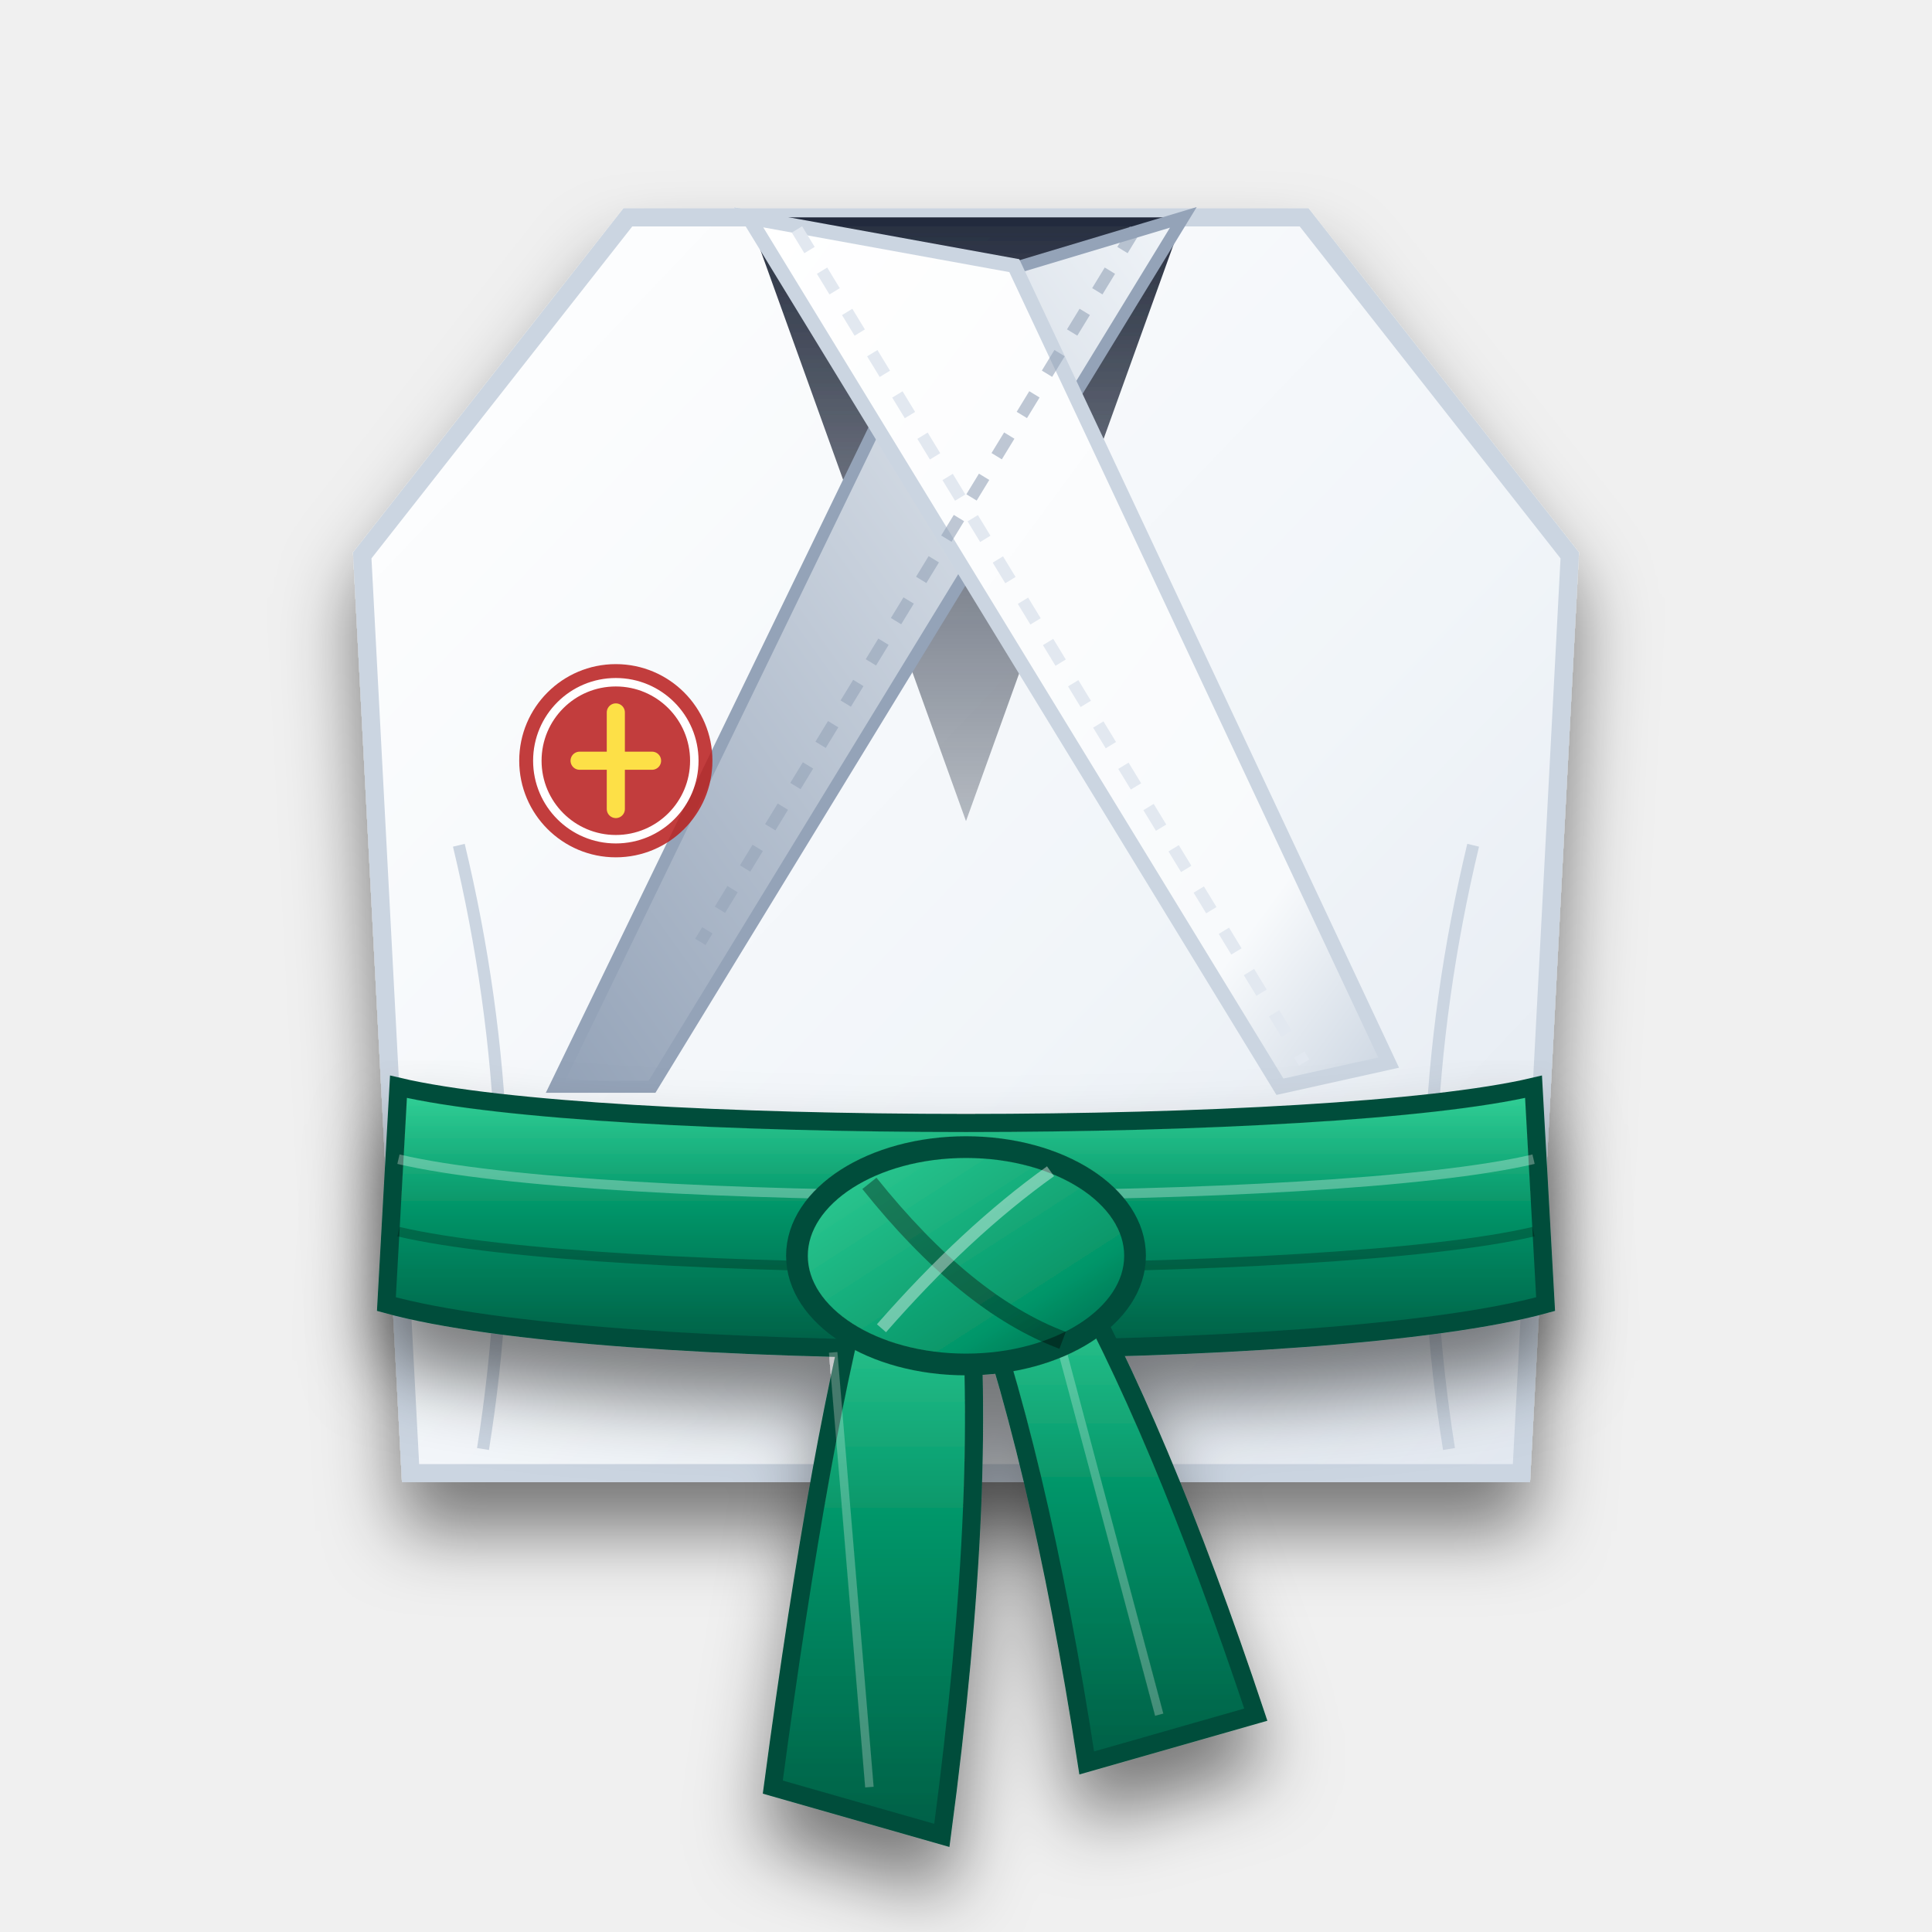
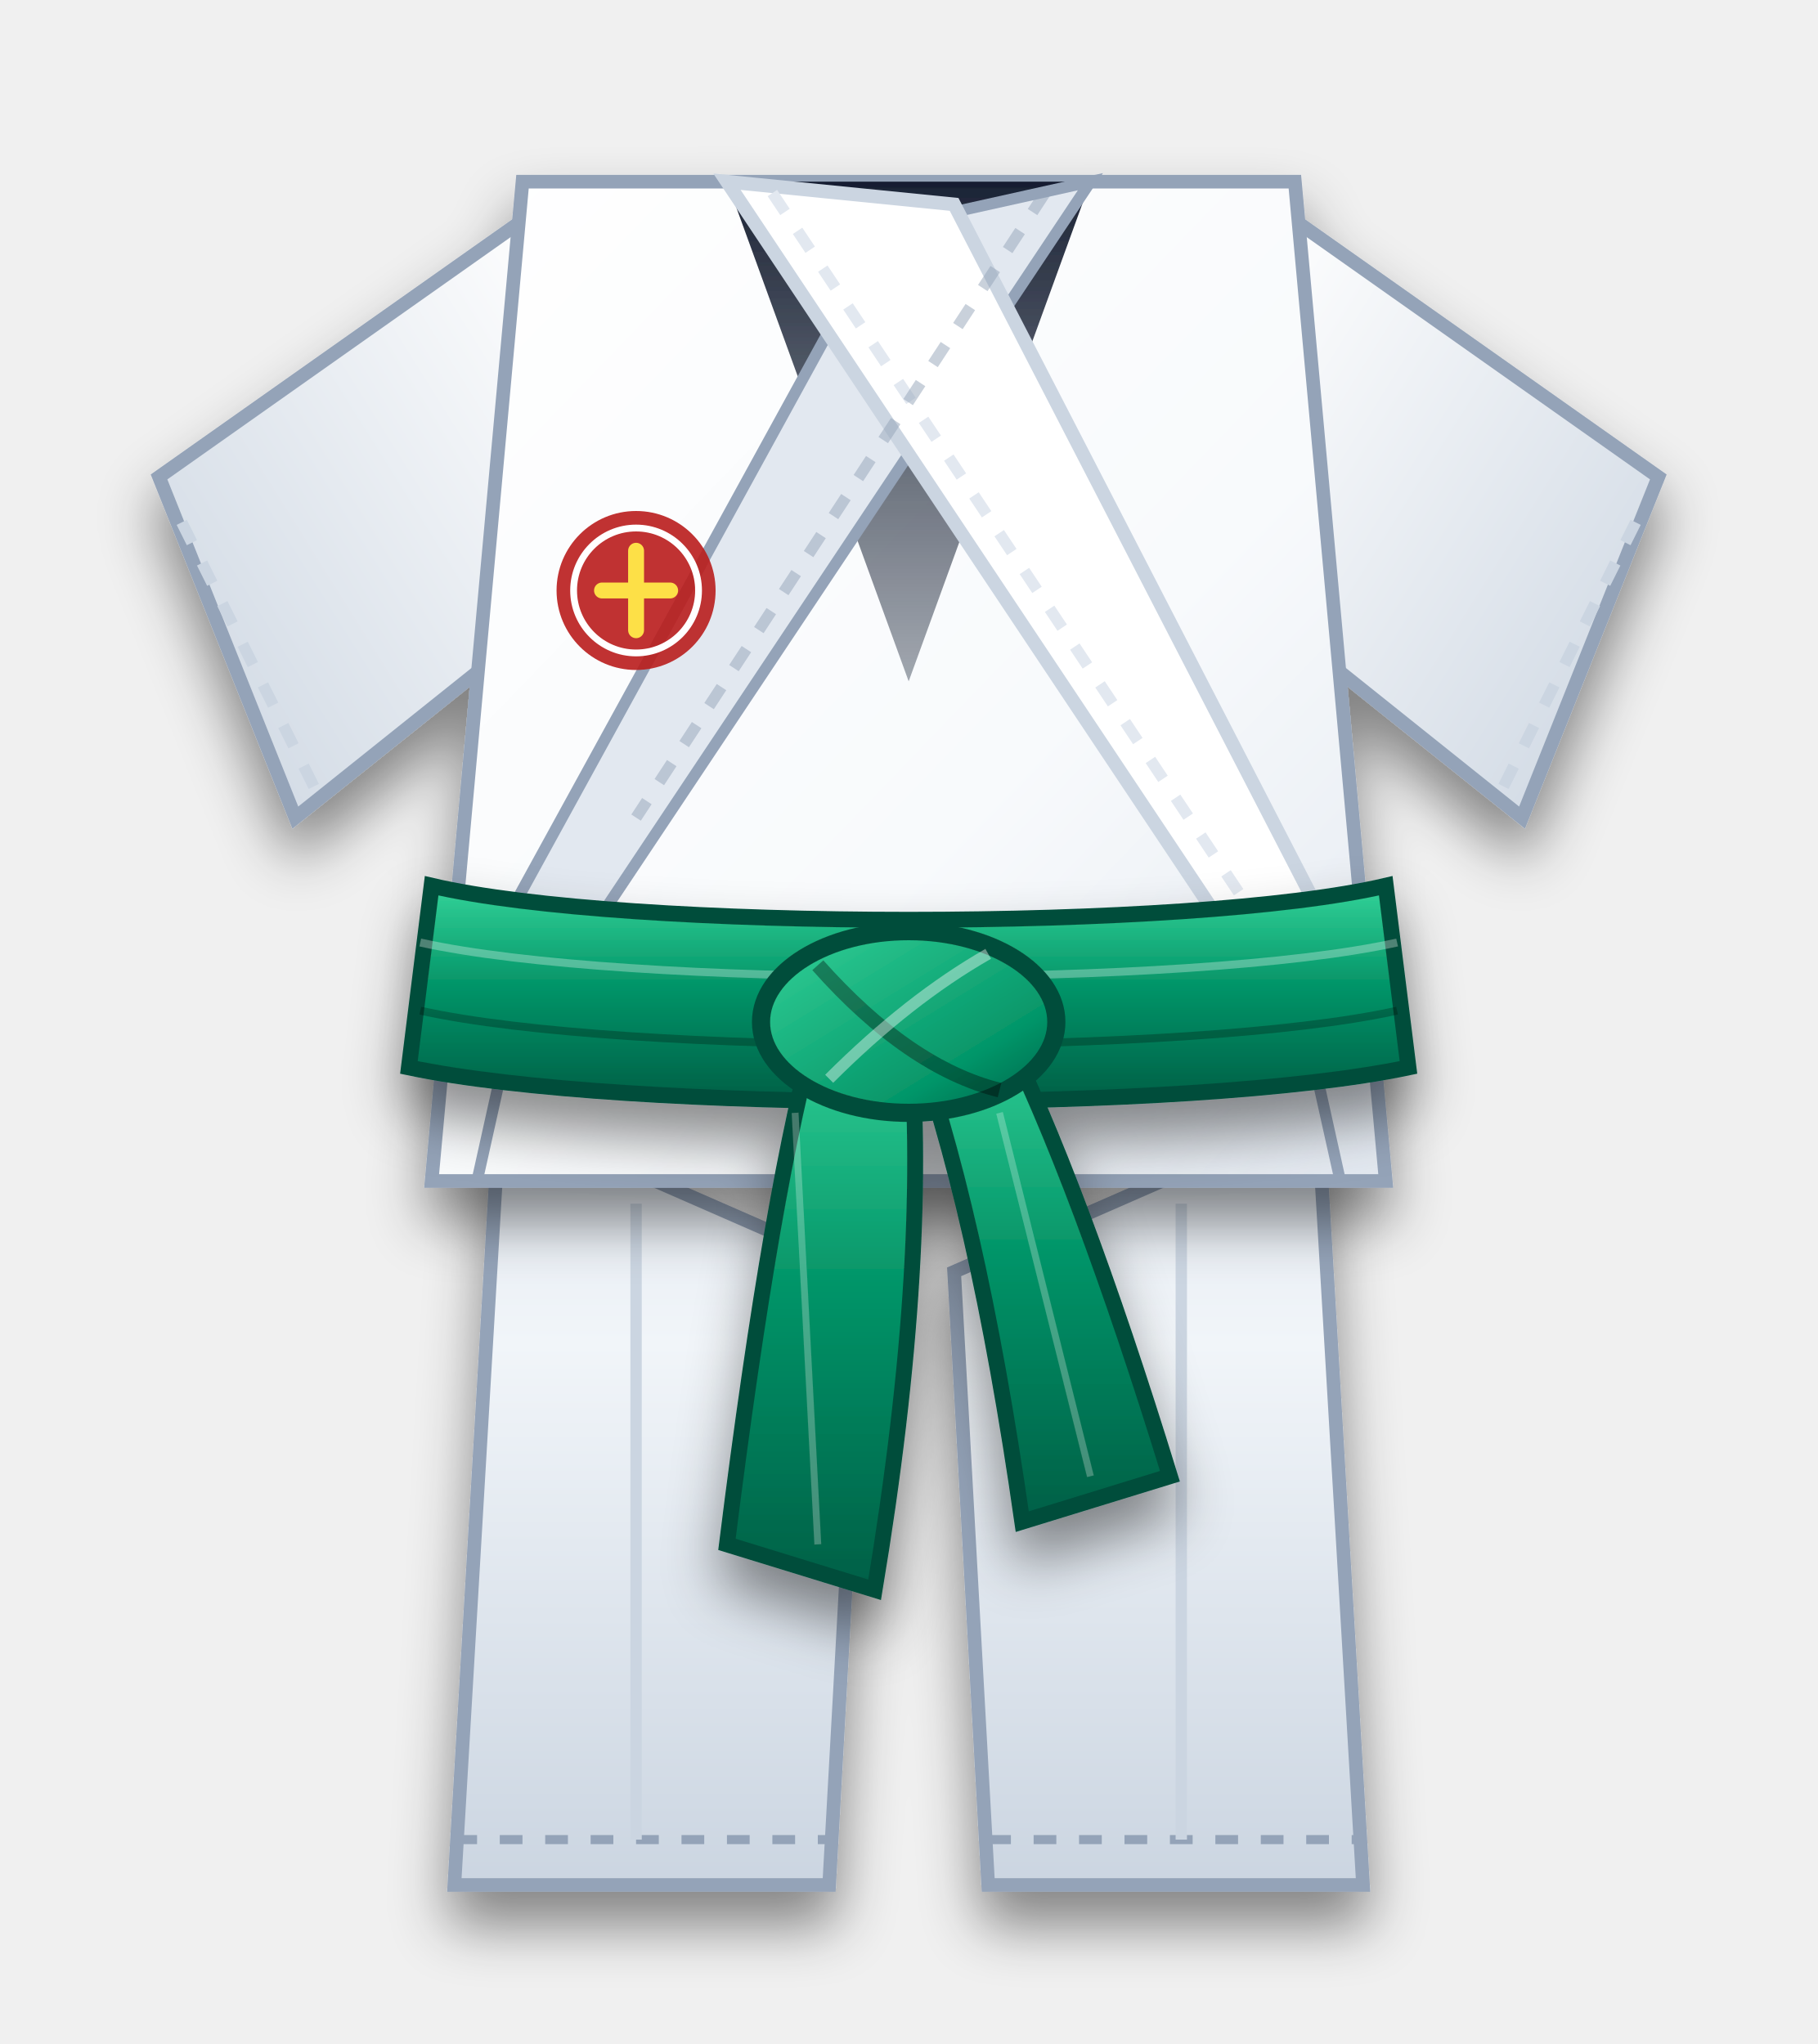
- <svg xmlns="http://www.w3.org/2000/svg" viewBox="0 0 160 160" width="160" height="160" fill="none">
+ <svg xmlns="http://www.w3.org/2000/svg" viewBox="0 0 160 180" width="160" height="180" fill="none">
  <defs>
-     <linearGradient id="giBase" x1="0%" y1="0%" x2="100%" y2="100%">
+     <linearGradient id="giBody" x1="0%" y1="0%" x2="100%" y2="100%">
      <stop offset="0%" stop-color="#FFFFFF" />
-       <stop offset="60%" stop-color="#F1F5F9" />
+       <stop offset="60%" stop-color="#F8FAFC" />
      <stop offset="100%" stop-color="#E2E8F0" />
    </linearGradient>
-     <linearGradient id="giLapelLeft" x1="0%" y1="0%" x2="100%" y2="100%">
+     <linearGradient id="giSleeveL" x1="100%" y1="0%" x2="0%" y2="100%">
      <stop offset="0%" stop-color="#FFFFFF" />
-       <stop offset="80%" stop-color="#F8FAFC" />
      <stop offset="100%" stop-color="#CBD5E1" />
    </linearGradient>
-     <linearGradient id="giLapelRight" x1="100%" y1="0%" x2="0%" y2="100%">
-       <stop offset="0%" stop-color="#F1F5F9" />
-       <stop offset="100%" stop-color="#94A3B8" />
+     <linearGradient id="giSleeveR" x1="0%" y1="0%" x2="100%" y2="100%">
+       <stop offset="0%" stop-color="#FFFFFF" />
+       <stop offset="100%" stop-color="#CBD5E1" />
+     </linearGradient>
+     <linearGradient id="giPants" x1="0%" y1="0%" x2="0%" y2="100%">
+       <stop offset="0%" stop-color="#E2E8F0" />
+       <stop offset="30%" stop-color="#F1F5F9" />
+       <stop offset="100%" stop-color="#CBD5E1" />
    </linearGradient>
    <linearGradient id="giInnerShadow" x1="0%" y1="0%" x2="0%" y2="100%">
-       <stop offset="0%" stop-color="#0F172A" stop-opacity="0.9" />
-       <stop offset="100%" stop-color="#1E293B" stop-opacity="0.3" />
+       <stop offset="0%" stop-color="#0F172A" stop-opacity="0.95" />
+       <stop offset="100%" stop-color="#1E293B" stop-opacity="0.4" />
    </linearGradient>
    <linearGradient id="beltGrad_verde" x1="0%" y1="0%" x2="0%" y2="100%">
      <stop offset="0%" stop-color="#34D399" />
      <stop offset="45%" stop-color="#059669" />
      <stop offset="100%" stop-color="#065F46" />
    </linearGradient>
    <linearGradient id="beltKnot_verde" x1="0%" y1="0%" x2="100%" y2="100%">
      <stop offset="0%" stop-color="#34D399" />
      <stop offset="70%" stop-color="#059669" />
      <stop offset="100%" stop-color="#065F46" />
    </linearGradient>
    <filter id="shadow_verde" x="-10%" y="-10%" width="120%" height="130%">
-       <feDropShadow dx="0" dy="4" stdDeviation="3" flood-color="#000000" flood-opacity="0.5" />
+       <feDropShadow dx="0" dy="3" stdDeviation="2.5" flood-color="#000000" flood-opacity="0.45" />
    </filter>
  </defs>
  <g filter="url(#shadow_verde)">
-     <path d="M 30 46 L 52 18 L 108 18 L 130 46 L 126 122 L 34 122 Z" fill="url(#giBase)" stroke="#CBD5E1" stroke-width="1.5" />
-     <polygon points="62,18 98,18 80,68" fill="url(#giInnerShadow)" />
-     <path d="M 98 18 L 54 90 L 46 90 L 78 24 Z" fill="url(#giLapelRight)" stroke="#94A3B8" stroke-width="1" />
-     <path d="M 62 18 L 106 90 L 115 88 L 84 22 Z" fill="url(#giLapelLeft)" stroke="#CBD5E1" stroke-width="1.2" />
-     <path d="M 66 19 L 108 88" stroke="#E2E8F0" stroke-width="1" stroke-dasharray="2,2" />
-     <path d="M 94 19 L 58 78" stroke="#94A3B8" stroke-width="1" stroke-dasharray="2,2" opacity="0.6" />
-     <g transform="translate(42, 54)">
-       <circle cx="9" cy="9" r="8" fill="#B91C1C" opacity="0.85" />
-       <path d="M 6 9 L 12 9 M 9 5 L 9 13" stroke="#FDE047" stroke-width="1.5" stroke-linecap="round" />
-       <circle cx="9" cy="9" r="6.5" stroke="#FFFFFF" stroke-width="0.7" fill="none" />
-     </g>
-     <path d="M 38 70 Q 44 95 40 120" stroke="#CBD5E1" stroke-width="1" fill="none" />
-     <path d="M 122 70 Q 116 95 120 120" stroke="#CBD5E1" stroke-width="1" fill="none" />
+     <path d="M 44 98 L 40 166 L 73 166 L 76 112 Z" fill="url(#giPants)" stroke="#94A3B8" stroke-width="1.2" />
+     <path d="M 116 98 L 120 166 L 87 166 L 84 112 Z" fill="url(#giPants)" stroke="#94A3B8" stroke-width="1.2" />
+     <line x1="40" y1="162" x2="73" y2="162" stroke="#94A3B8" stroke-width="0.8" stroke-dasharray="2,2" />
+     <line x1="87" y1="162" x2="120" y2="162" stroke="#94A3B8" stroke-width="0.8" stroke-dasharray="2,2" />
+     <path d="M 56 106 L 56 162" stroke="#CBD5E1" stroke-width="1" />
+     <path d="M 104 106 L 104 162" stroke="#CBD5E1" stroke-width="1" />
  </g>
  <g filter="url(#shadow_verde)">
-     <path d="M 33 90 C 50 94, 110 94, 127 90 L 128 108 C 110 113, 50 113, 32 108 Z" fill="url(#beltGrad_verde)" stroke="#064E3B" stroke-width="1.5" />
-     <path d="M 33 96 C 50 100, 110 100, 127 96" stroke="rgba(255,255,255,0.3)" stroke-width="0.8" fill="none" />
-     <path d="M 33 102 C 50 106, 110 106, 127 102" stroke="rgba(0,0,0,0.25)" stroke-width="0.8" fill="none" />
-     <path d="M 72 104 Q 68 118 64 148 L 78 152 Q 82 122 80 104 Z" fill="url(#beltGrad_verde)" stroke="#064E3B" stroke-width="1.5" />
-     <path d="M 69 112 L 72 148" stroke="rgba(255,255,255,0.25)" stroke-width="0.7" />
-     <path d="M 80 104 Q 86 120 90 146 L 104 142 Q 96 118 88 104 Z" fill="url(#beltGrad_verde)" stroke="#064E3B" stroke-width="1.5" />
-     <path d="M 88 112 L 96 142" stroke="rgba(255,255,255,0.25)" stroke-width="0.7" />
-     <ellipse cx="80" cy="104" rx="14" ry="9" fill="url(#beltKnot_verde)" stroke="#064E3B" stroke-width="1.8" />
-     <path d="M 72 98 Q 80 108 88 111" stroke="rgba(0,0,0,0.35)" stroke-width="1.5" fill="none" />
-     <path d="M 73 110 Q 80 102 87 97" stroke="rgba(255,255,255,0.4)" stroke-width="1" fill="none" />
+     <path d="M 48 18 L 14 42 L 26 72 L 46 56 Z" fill="url(#giSleeveL)" stroke="#94A3B8" stroke-width="1.2" />
+     <line x1="16" y1="46" x2="28" y2="70" stroke="#CBD5E1" stroke-width="1" stroke-dasharray="2,2" />
+     <path d="M 112 18 L 146 42 L 134 72 L 114 56 Z" fill="url(#giSleeveR)" stroke="#94A3B8" stroke-width="1.2" />
+     <line x1="144" y1="46" x2="132" y2="70" stroke="#CBD5E1" stroke-width="1" stroke-dasharray="2,2" />
+     <path d="M 46 16 L 114 16 L 122 104 L 38 104 Z" fill="url(#giBody)" stroke="#94A3B8" stroke-width="1.2" />
+     <polygon points="64,16 96,16 80,60" fill="url(#giInnerShadow)" />
+     <path d="M 96 16 L 52 82 L 44 82 L 78 20 Z" fill="#E2E8F0" stroke="#94A3B8" stroke-width="1" />
+     <path d="M 64 16 L 108 82 L 116 80 L 84 18 Z" fill="#FFFFFF" stroke="#CBD5E1" stroke-width="1.2" />
+     <path d="M 68 17 L 110 80" stroke="#E2E8F0" stroke-width="1" stroke-dasharray="2,2" />
+     <path d="M 92 17 L 56 72" stroke="#94A3B8" stroke-width="1" stroke-dasharray="2,2" opacity="0.5" />
+     <g transform="translate(48, 44)">
+       <circle cx="8" cy="8" r="7" fill="#B91C1C" opacity="0.9" />
+       <path d="M 5 8 L 11 8 M 8 4.5 L 8 11.5" stroke="#FDE047" stroke-width="1.4" stroke-linecap="round" />
+       <circle cx="8" cy="8" r="5.5" stroke="#FFFFFF" stroke-width="0.6" fill="none" />
+     </g>
+     <path d="M 46 86 L 42 104" stroke="#94A3B8" stroke-width="1" />
+     <path d="M 114 86 L 118 104" stroke="#94A3B8" stroke-width="1" />
+   </g>
+   <g filter="url(#shadow_verde)">
+     <path d="M 38 78 C 55 82, 105 82, 122 78 L 124 94 C 105 98, 55 98, 36 94 Z" fill="url(#beltGrad_verde)" stroke="#064E3B" stroke-width="1.4" />
+     <path d="M 37 83 C 55 87, 105 87, 123 83" stroke="rgba(255,255,255,0.3)" stroke-width="0.7" fill="none" />
+     <path d="M 37 89 C 55 93, 105 93, 123 89" stroke="rgba(0,0,0,0.25)" stroke-width="0.7" fill="none" />
+     <path d="M 72 90 Q 68 104 64 136 L 77 140 Q 82 110 80 90 Z" fill="url(#beltGrad_verde)" stroke="#064E3B" stroke-width="1.4" />
+     <path d="M 70 98 L 72 136" stroke="rgba(255,255,255,0.25)" stroke-width="0.6" />
+     <path d="M 80 90 Q 86 106 90 134 L 103 130 Q 95 104 88 90 Z" fill="url(#beltGrad_verde)" stroke="#064E3B" stroke-width="1.4" />
+     <path d="M 88 98 L 96 130" stroke="rgba(255,255,255,0.25)" stroke-width="0.6" />
+     <ellipse cx="80" cy="90" rx="13" ry="8" fill="url(#beltKnot_verde)" stroke="#064E3B" stroke-width="1.6" />
+     <path d="M 72 85 Q 80 94 88 96" stroke="rgba(0,0,0,0.35)" stroke-width="1.3" fill="none" />
+     <path d="M 73 95 Q 80 88 87 84" stroke="rgba(255,255,255,0.4)" stroke-width="1" fill="none" />
  </g>
</svg>
